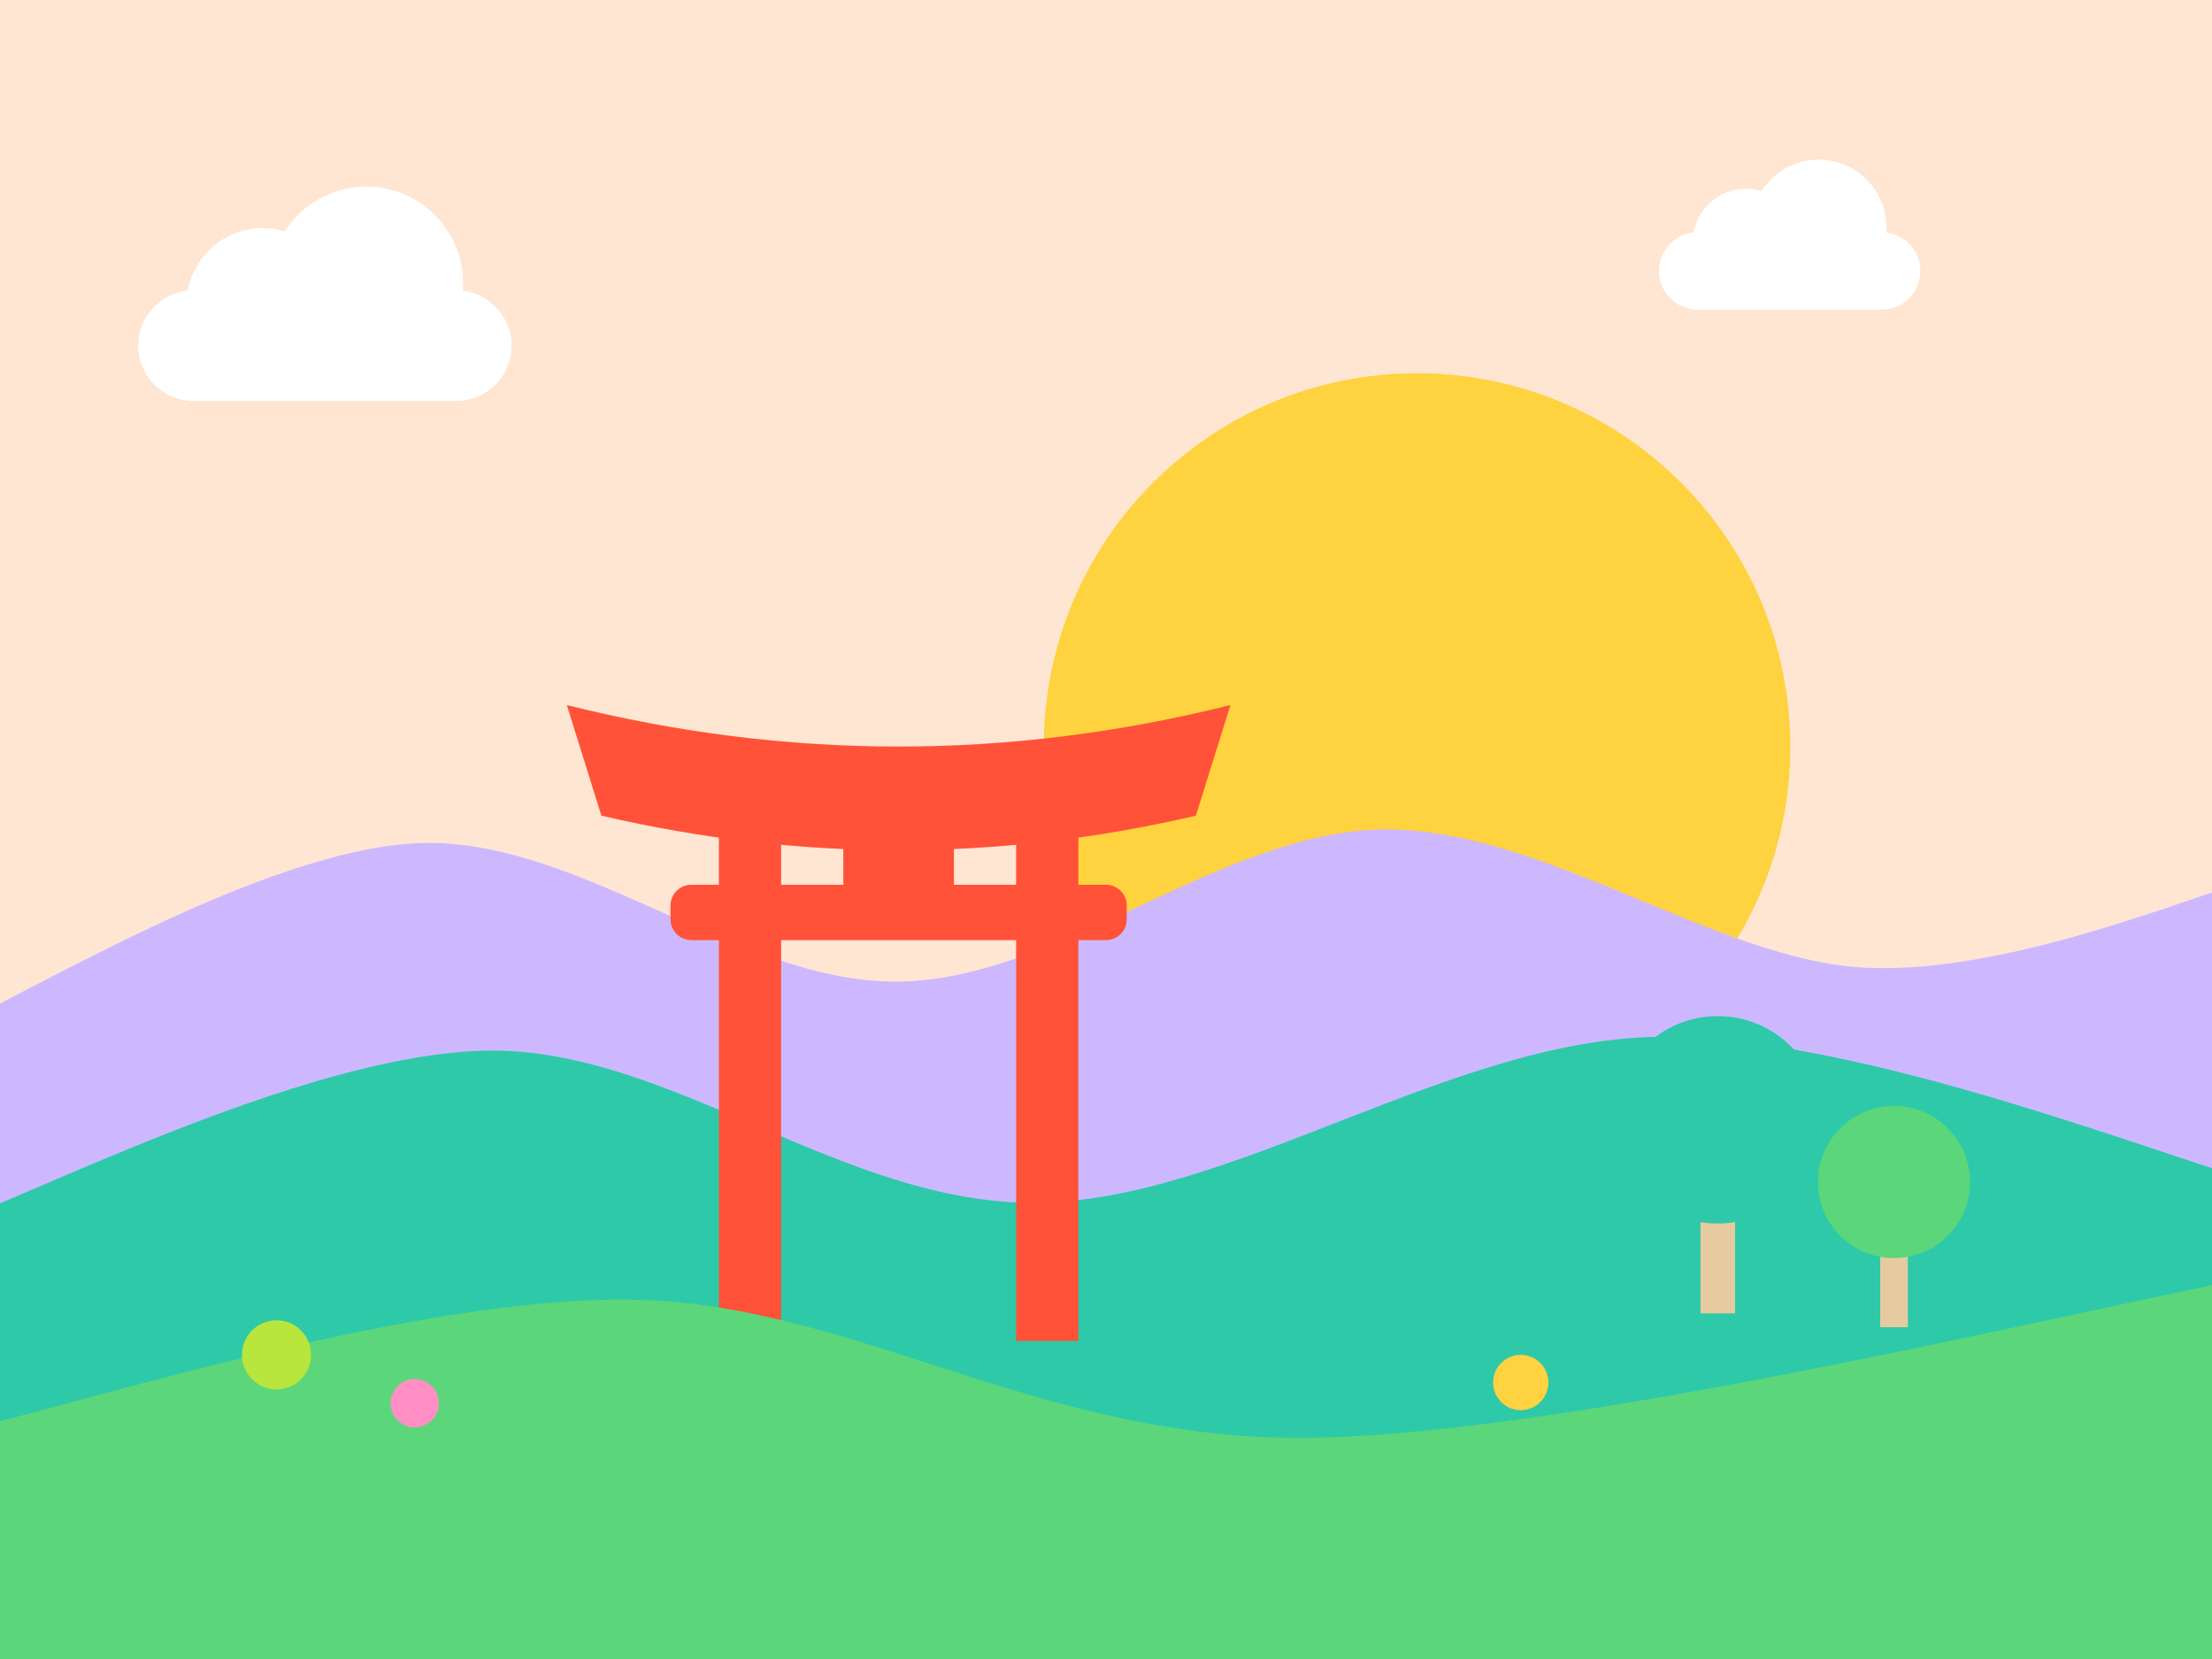
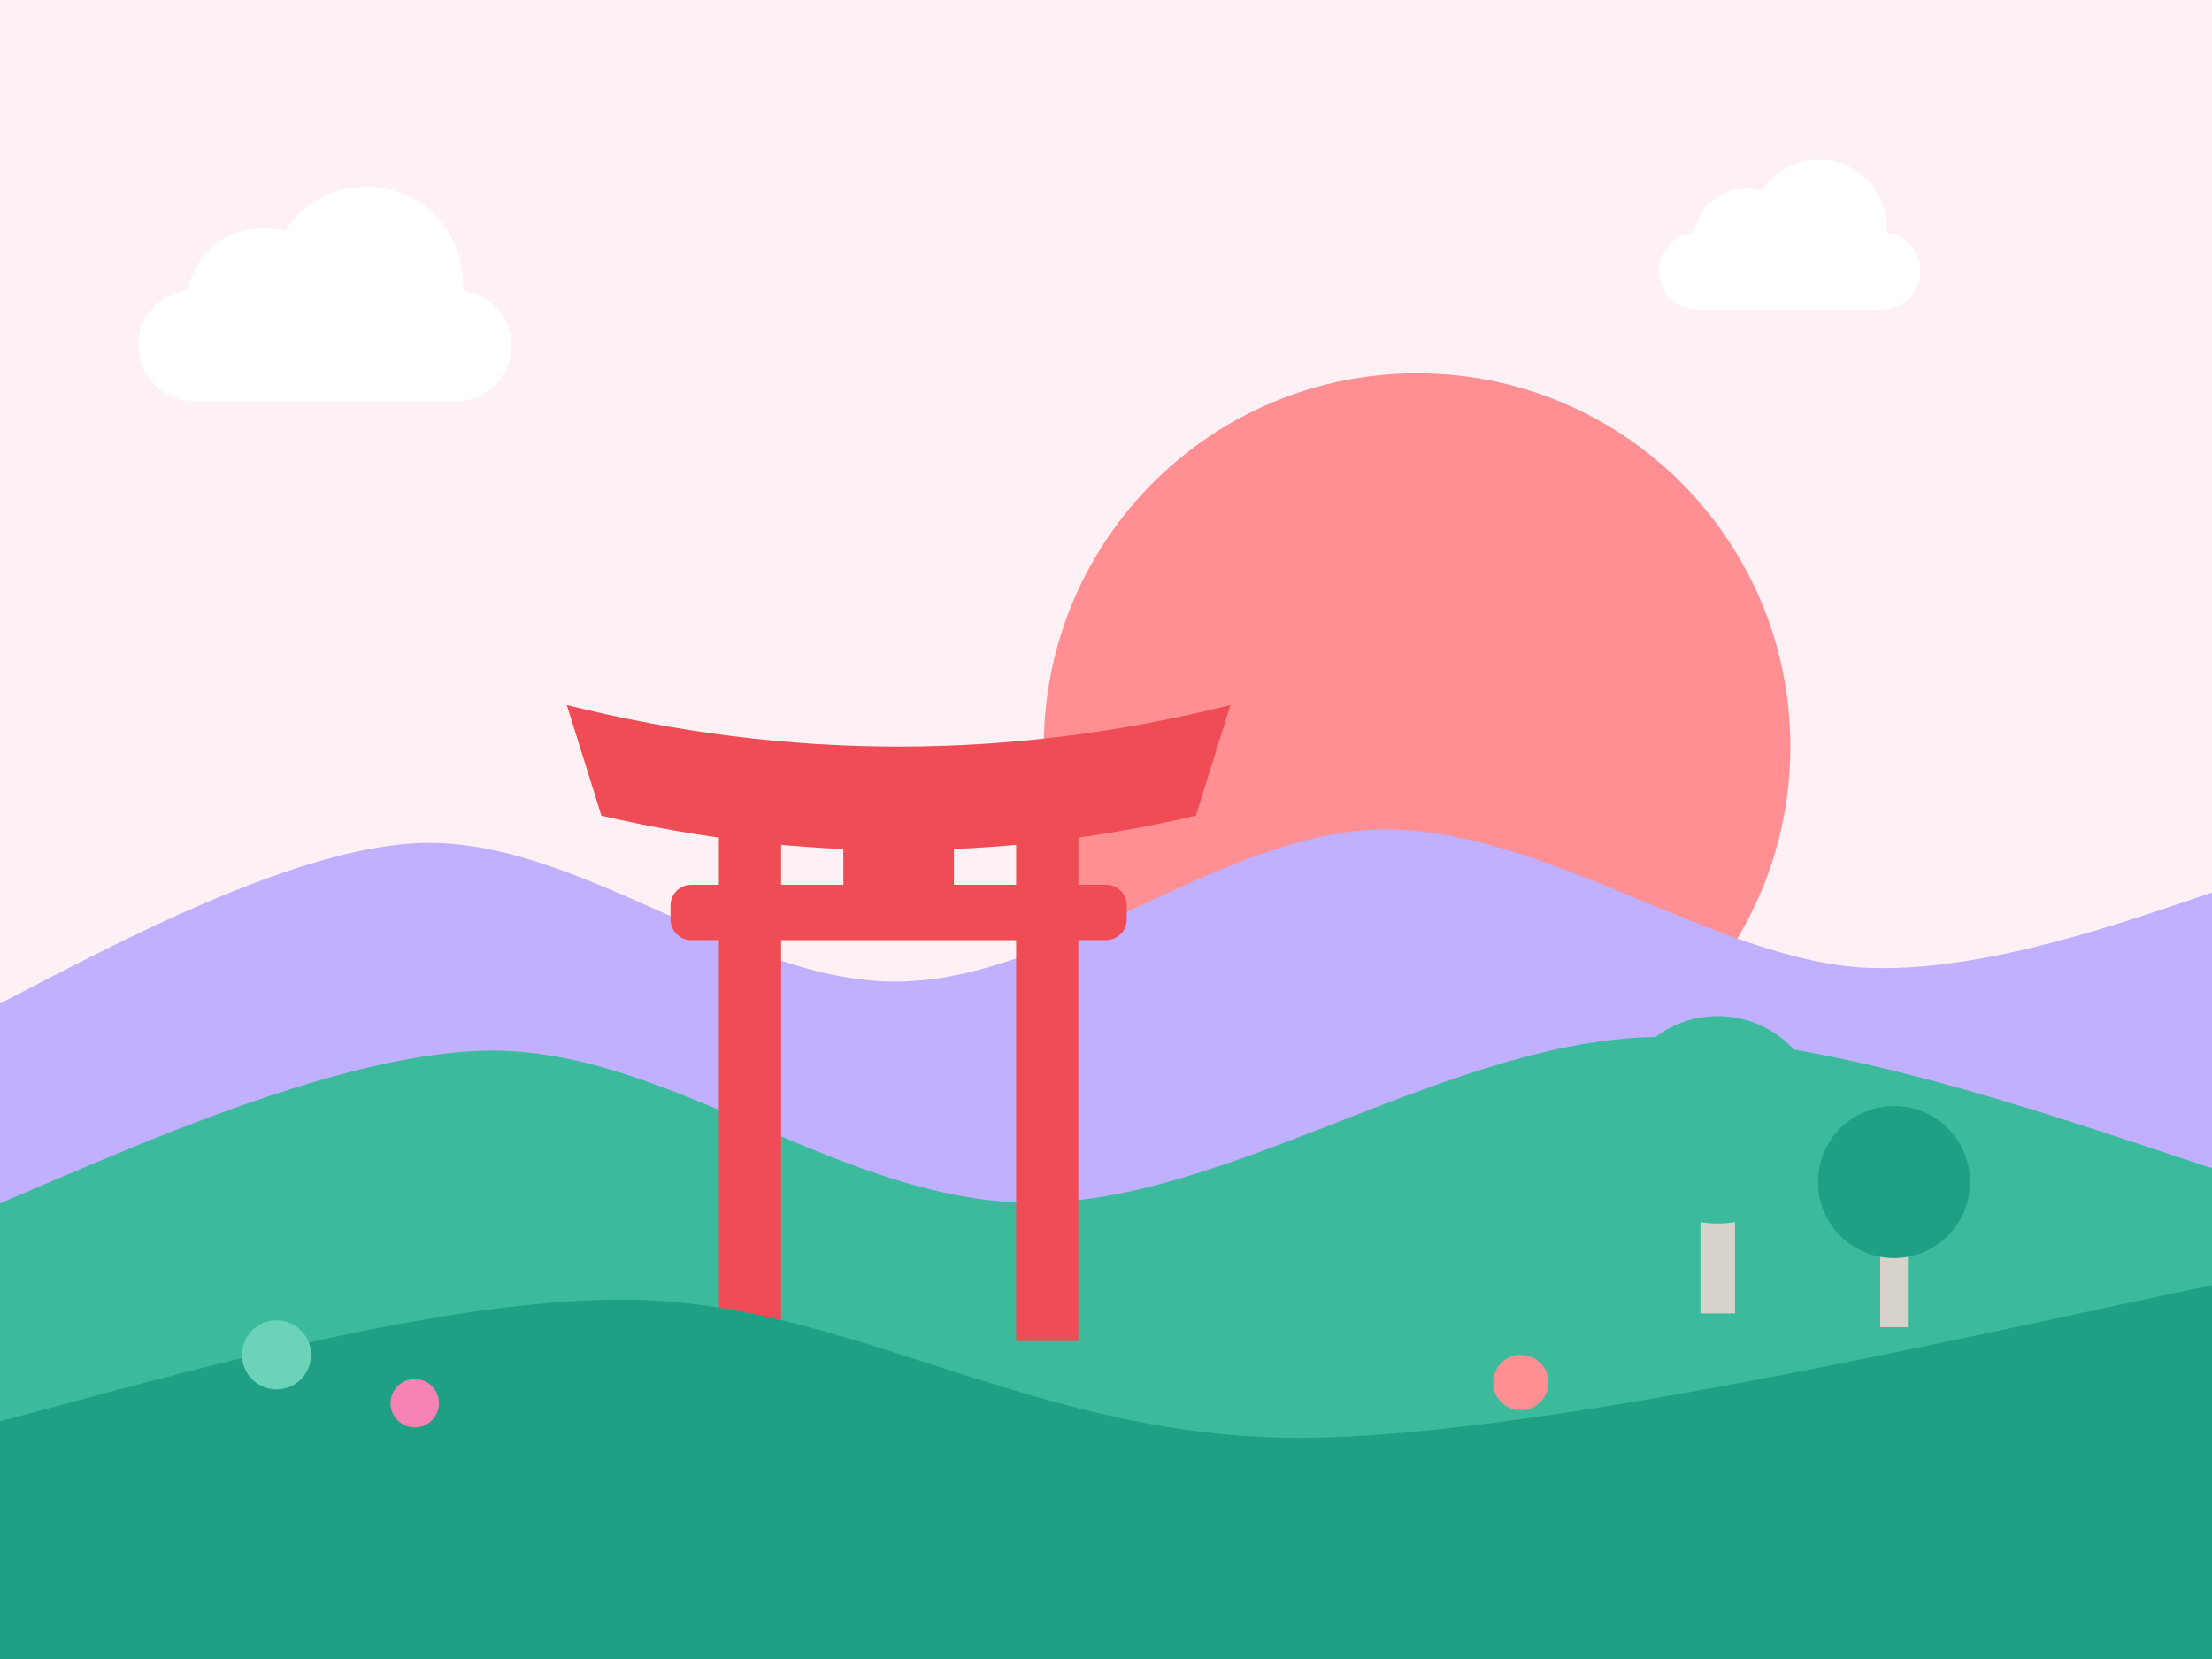
- <svg xmlns="http://www.w3.org/2000/svg" width="320" height="240" viewBox="0 0 320 240" role="img" aria-label="Tempio al tramonto">
-   <rect x="0" y="0" width="320" height="240" rx="0" fill="#FFE6D2" />
-   <circle cx="205" cy="108" r="54" fill="#FFD23F" />
+ <svg xmlns="http://www.w3.org/2000/svg" width="100%" height="100%" preserveAspectRatio="xMidYMid slice" aria-hidden="true" viewBox="0 0 320 240">
+   <rect x="0" y="0" width="320" height="240" rx="0" fill="#FEF1F5" />
+   <circle cx="205" cy="108" r="54" fill="#FF8F92" />
  <g fill="#FFFFFF" fill-opacity="1">
    <rect x="20" y="42" width="54" height="16" rx="8" />
    <circle cx="38" cy="44" r="11" />
    <circle cx="53" cy="41" r="14" />
  </g>
  <g fill="#FFFFFF" fill-opacity="1">
    <rect x="240" y="33.6" width="37.8" height="11.2" rx="5.6" />
    <circle cx="252.6" cy="35" r="7.7" />
    <circle cx="263.1" cy="32.9" r="9.8" />
  </g>
-   <path d="M-10 150C1.7 145.3 36.7 123.3 60 122C83.3 120.7 106.7 142.3 130 142C153.3 141.7 176.7 120.3 200 120C223.3 119.7 248.3 139 270 140C291.7 141 320 128.3 330 126L330 250L-10 250Z" fill="#CDB8FF" />
-   <path d="M-10 178C3.3 173.7 43.3 152.7 70 152C96.7 151.3 121.7 174.3 150 174C178.3 173.7 210 150.3 240 150C270 149.7 315 168.3 330 172L330 250L-10 250Z" fill="#2EC9A8" />
-   <g fill="#FF5238">
-     <rect x="104" y="112" width="9" height="82" rx="0" fill="#FF5238" />
-     <rect x="147" y="112" width="9" height="82" rx="0" fill="#FF5238" />
+   <path d="M-10 150C1.7 145.3 36.7 123.3 60 122C83.3 120.7 106.7 142.3 130 142C153.3 141.7 176.7 120.3 200 120C223.3 119.7 248.3 139 270 140C291.7 141 320 128.3 330 126L330 250L-10 250Z" fill="#C1AFFF" />
+   <path d="M-10 178C3.3 173.7 43.3 152.7 70 152C96.7 151.3 121.7 174.3 150 174C178.3 173.7 210 150.3 240 150C270 149.7 315 168.3 330 172L330 250L-10 250Z" fill="#3BBB9C" />
+   <g fill="#F04C55">
+     <rect x="104" y="112" width="9" height="82" rx="0" fill="#F04C55" />
+     <rect x="147" y="112" width="9" height="82" rx="0" fill="#F04C55" />
    <path d="M82 102Q130 114 178 102L173 118Q130 128 87 118Z" />
-     <rect x="97" y="128" width="66" height="8" rx="3" fill="#FF5238" />
-     <rect x="122" y="118" width="16" height="10" rx="0" fill="#FF5238" />
+     <rect x="97" y="128" width="66" height="8" rx="3" fill="#F04C55" />
+     <rect x="122" y="118" width="16" height="10" rx="0" fill="#F04C55" />
  </g>
-   <path d="M-10 208C6.7 204.7 56.7 188 90 188C123.3 188 150 208.7 190 208C230 207.3 306.7 188 330 184L330 250L-10 250Z" fill="#5CD67A" />
-   <rect x="246" y="168" width="5" height="22" rx="0" fill="#E6CBA0" />
-   <circle cx="248.5" cy="162" r="15" fill="#2EC9A8" />
-   <rect x="272" y="176" width="4" height="16" rx="0" fill="#E6CBA0" />
-   <circle cx="274" cy="171" r="11" fill="#5CD67A" />
-   <circle cx="40" cy="196" r="5" fill="#B8E63C" />
-   <circle cx="60" cy="203" r="3.5" fill="#FF8FC4" />
-   <circle cx="220" cy="200" r="4" fill="#FFD23F" />
+   <path d="M-10 208C6.7 204.7 56.7 188 90 188C123.3 188 150 208.7 190 208C230 207.3 306.7 188 330 184L330 250L-10 250Z" fill="#1FA085" />
+   <rect x="246" y="168" width="5" height="22" rx="0" fill="#D7D2CA" />
+   <circle cx="248.5" cy="162" r="15" fill="#3BBB9C" />
+   <rect x="272" y="176" width="4" height="16" rx="0" fill="#D7D2CA" />
+   <circle cx="274" cy="171" r="11" fill="#1FA085" />
+   <circle cx="40" cy="196" r="5" fill="#6BD3B8" />
+   <circle cx="60" cy="203" r="3.5" fill="#F683B3" />
+   <circle cx="220" cy="200" r="4" fill="#FF8F92" />
</svg>
